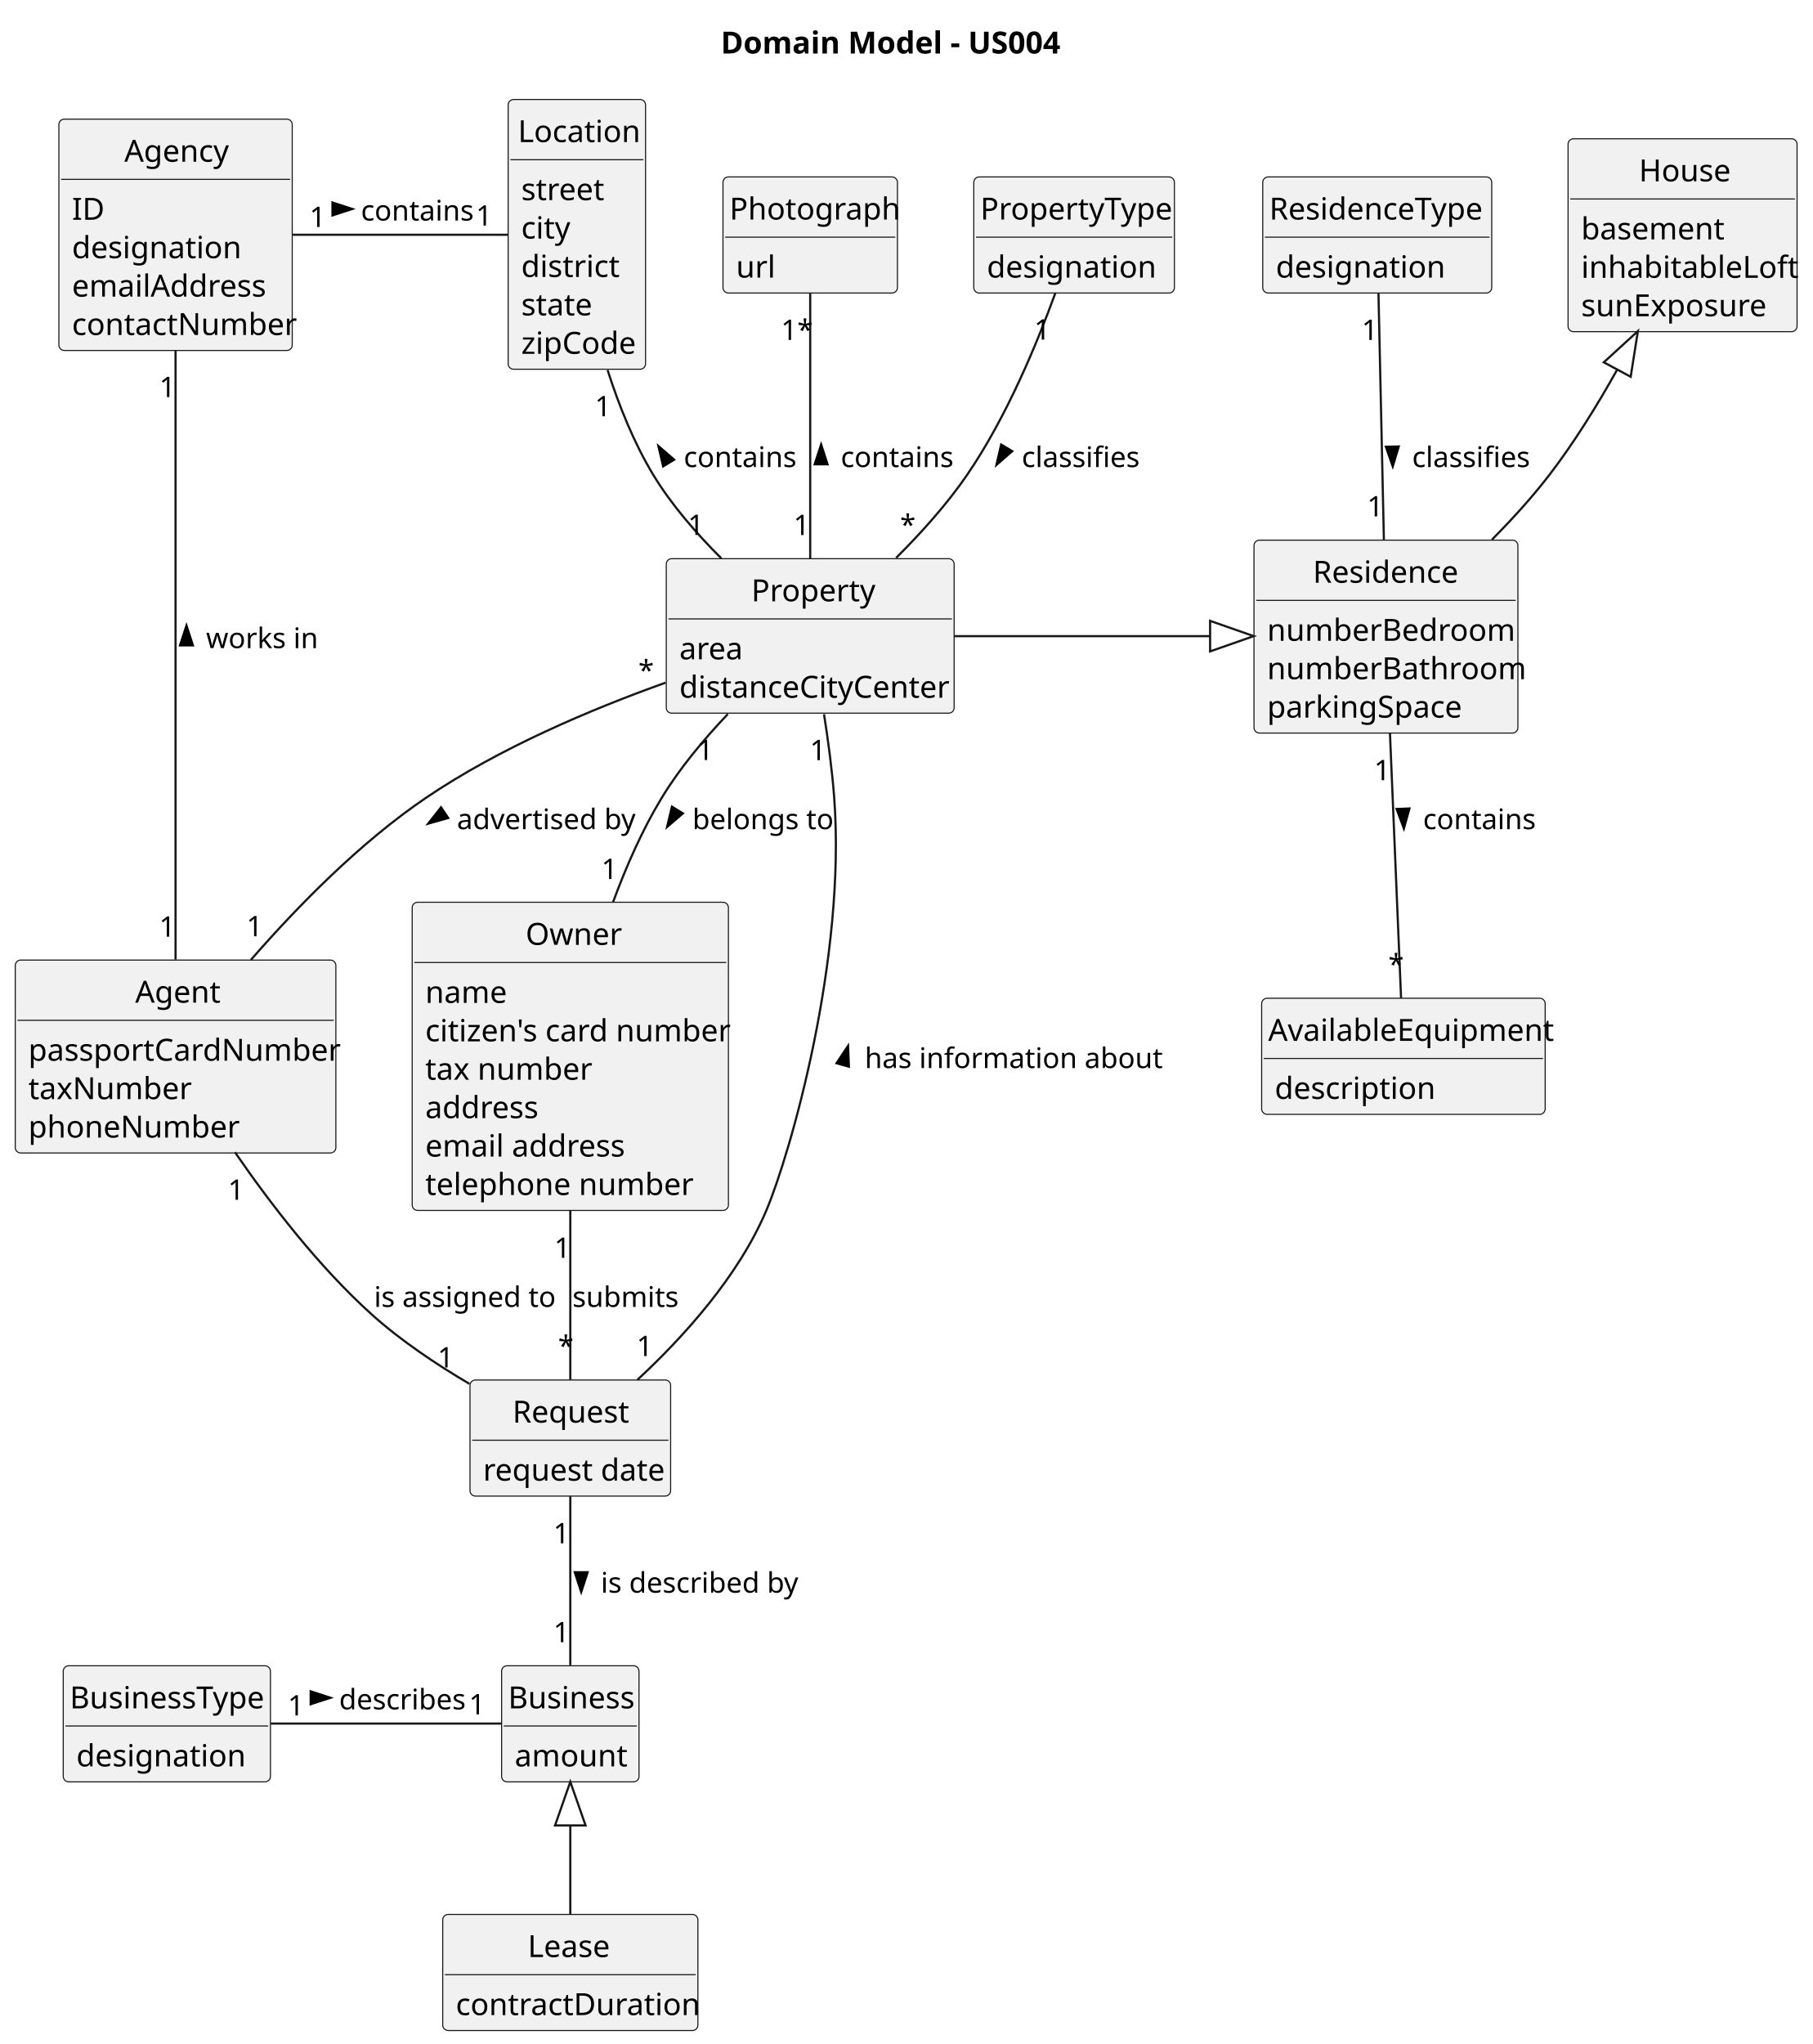
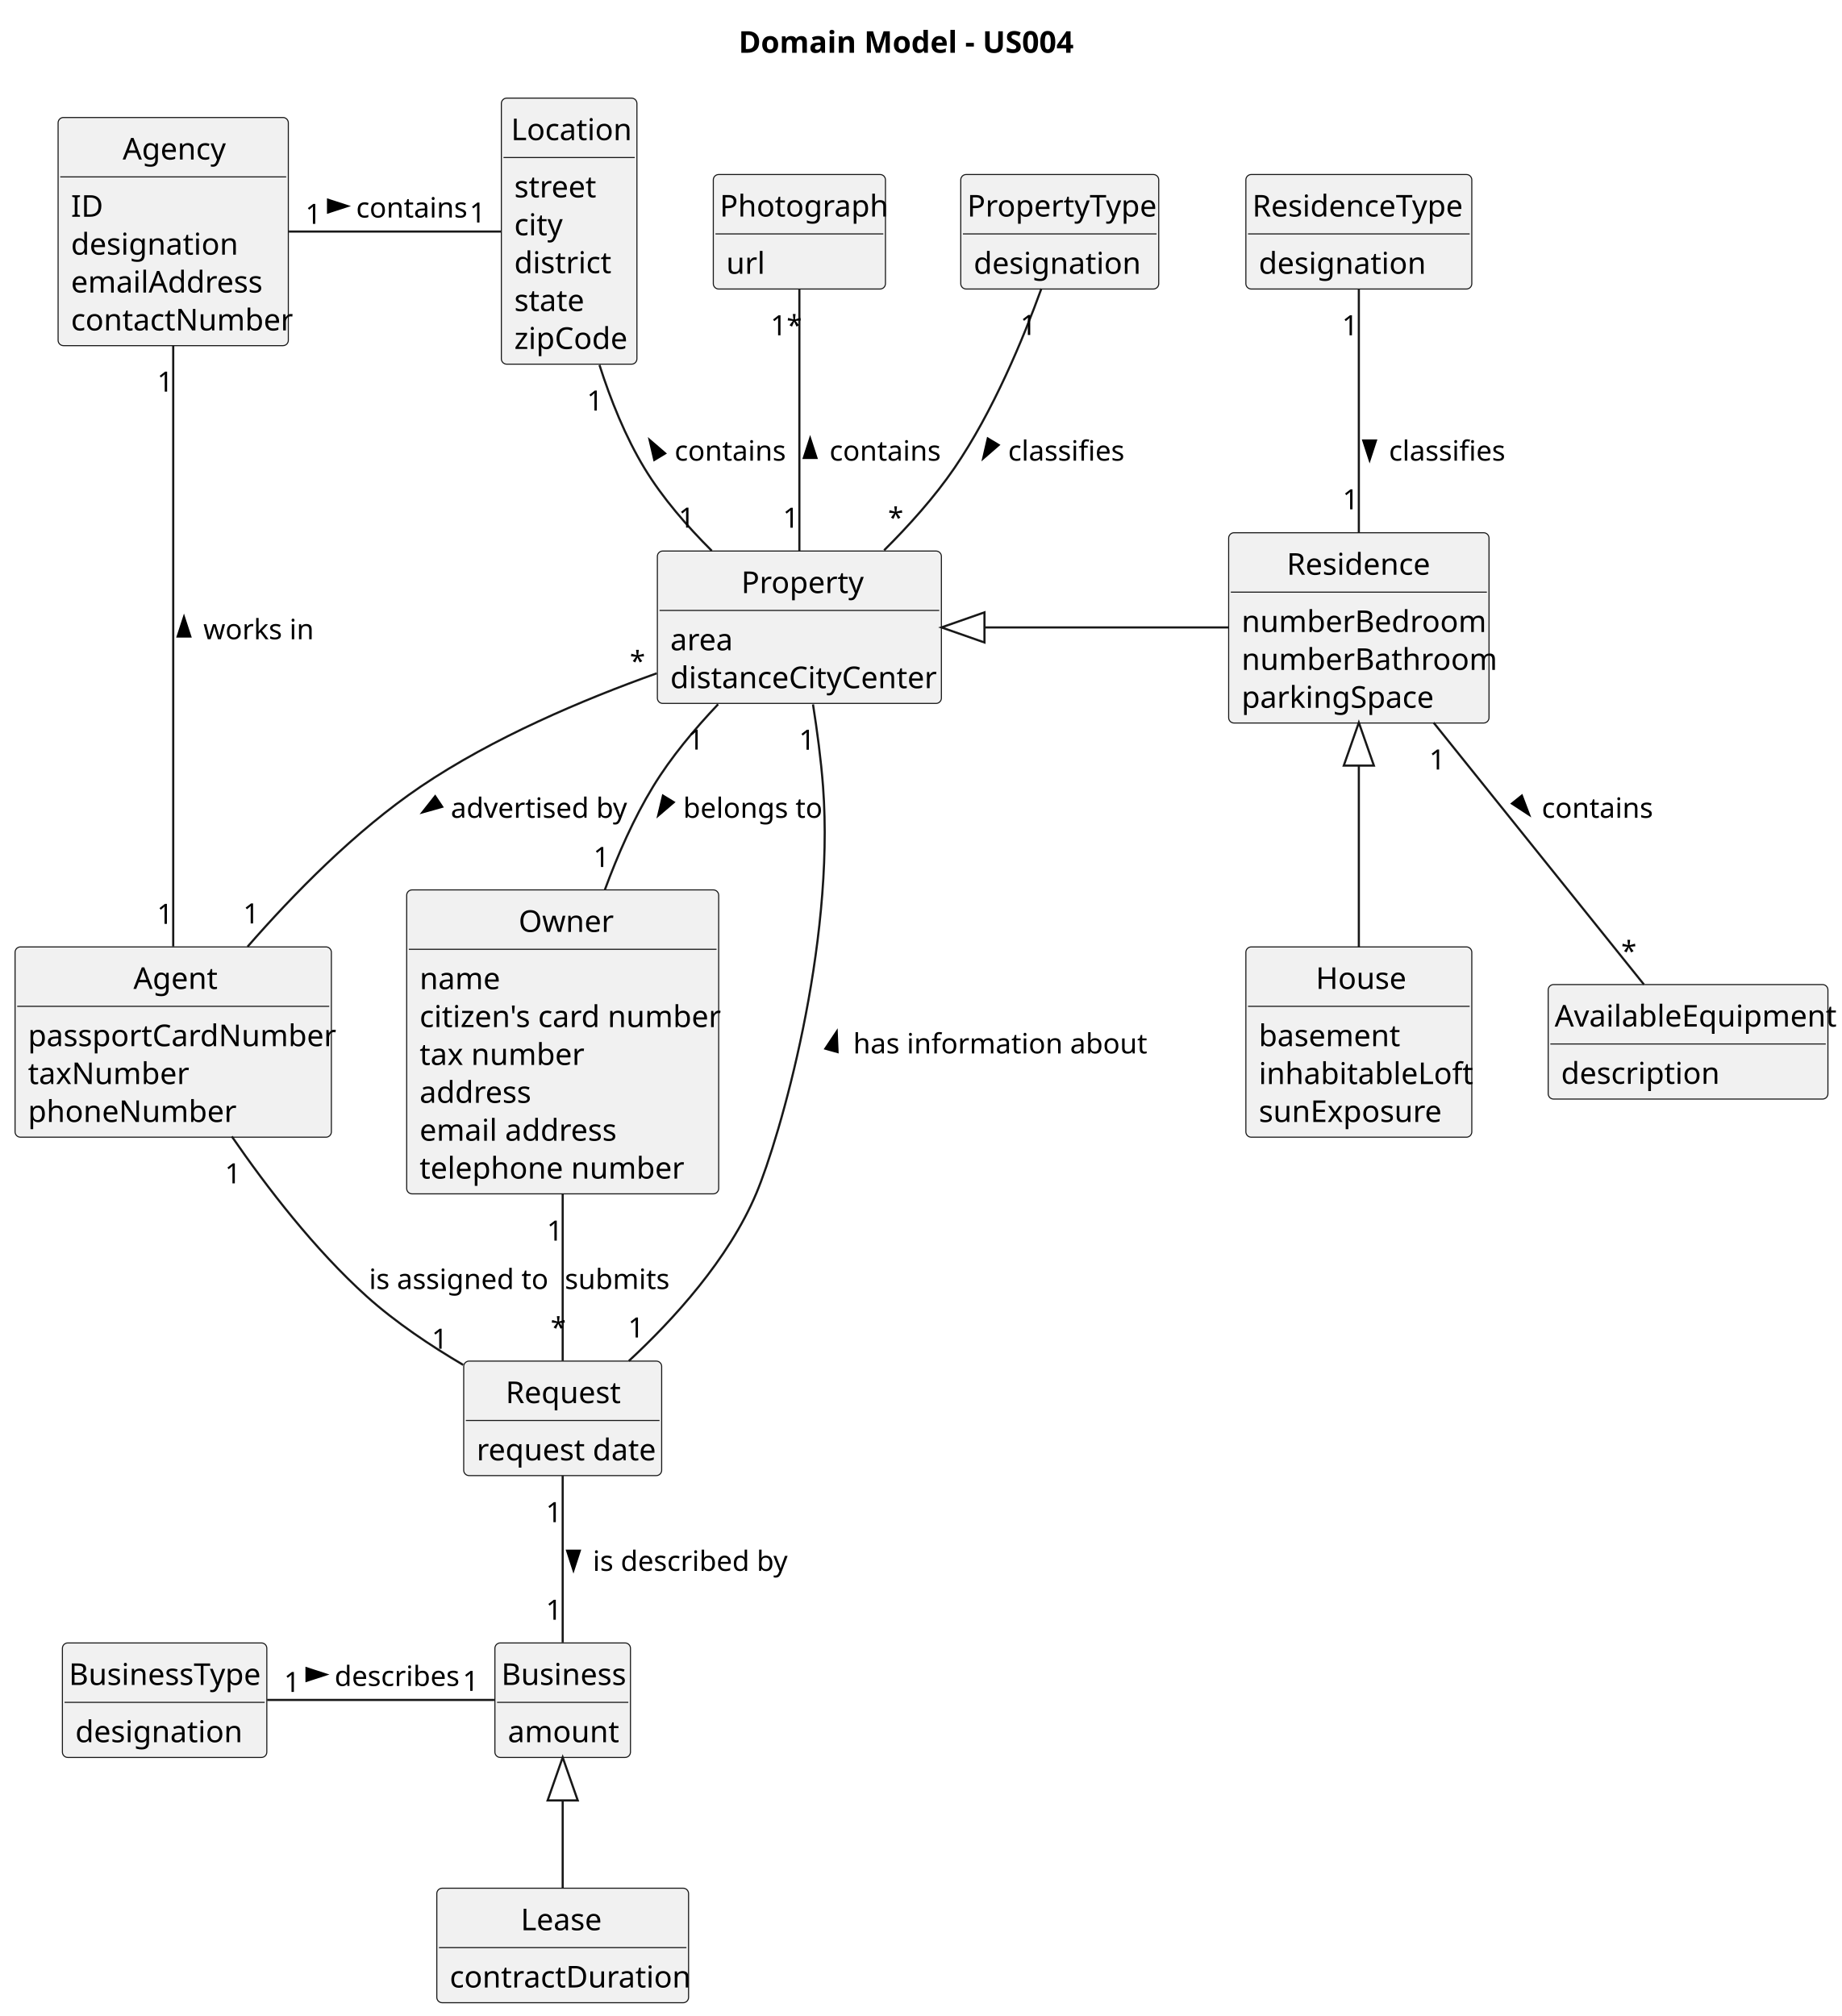
- <svg xmlns="http://www.w3.org/2000/svg" contentStyleType="text/css" height="937px" preserveAspectRatio="none" style="width:831px;height:937px;background:#FFFFFF;" version="1.1" viewBox="0 0 831 937" width="831px" zoomAndPan="magnify">
+ <svg xmlns="http://www.w3.org/2000/svg" contentStyleType="text/css" height="937px" preserveAspectRatio="none" style="width:856px;height:937px;background:#FFFFFF;" version="1.1" viewBox="0 0 856 937" width="856px" zoomAndPan="magnify">
  <defs />
  <g>
-     <text fill="#000000" font-family="sans-serif" font-size="14" font-weight="bold" lengthAdjust="spacing" textLength="156" x="330.5" y="24.533">Domain Model - US004</text>
+     <text fill="#000000" font-family="sans-serif" font-size="14" font-weight="bold" lengthAdjust="spacing" textLength="156" x="343.25" y="24.533">Domain Model - US004</text>
    <g id="elem_Property">
      <rect codeLine="14" fill="#F1F1F1" height="70.828" id="Property" rx="2.5" ry="2.5" style="stroke:#181818;stroke-width:0.5;" width="132" x="305.5" y="256.109" />
      <text fill="#000000" font-family="sans-serif" font-size="14" lengthAdjust="spacing" textLength="54" x="344.5" y="275.643">Property</text>
      <line style="stroke:#181818;stroke-width:0.5;" x1="306.5" x2="436.5" y1="283.719" y2="283.719" />
      <text fill="#000000" font-family="sans-serif" font-size="14" lengthAdjust="spacing" textLength="29" x="311.5" y="302.252">area</text>
      <text fill="#000000" font-family="sans-serif" font-size="14" lengthAdjust="spacing" textLength="120" x="311.5" y="319.861">distanceCityCenter</text>
    </g>
    <g id="elem_Photograph">
      <rect codeLine="19" fill="#F1F1F1" height="53.219" id="Photograph" rx="2.5" ry="2.5" style="stroke:#181818;stroke-width:0.5;" width="80" x="331.5" y="81.109" />
      <text fill="#000000" font-family="sans-serif" font-size="14" lengthAdjust="spacing" textLength="74" x="334.5" y="100.643">Photograph</text>
      <line style="stroke:#181818;stroke-width:0.5;" x1="332.5" x2="410.5" y1="108.719" y2="108.719" />
      <text fill="#000000" font-family="sans-serif" font-size="14" lengthAdjust="spacing" textLength="16" x="337.5" y="127.252">url</text>
    </g>
    <g id="elem_Lease">
      <rect codeLine="23" fill="#F1F1F1" height="53.219" id="Lease" rx="2.5" ry="2.5" style="stroke:#181818;stroke-width:0.5;" width="117" x="203" y="877.609" />
      <text fill="#000000" font-family="sans-serif" font-size="14" lengthAdjust="spacing" textLength="39" x="242" y="897.143">Lease</text>
      <line style="stroke:#181818;stroke-width:0.5;" x1="204" x2="319" y1="905.219" y2="905.219" />
      <text fill="#000000" font-family="sans-serif" font-size="14" lengthAdjust="spacing" textLength="105" x="209" y="923.752">contractDuration</text>
    </g>
    <g id="elem_Business">
      <rect codeLine="27" fill="#F1F1F1" height="53.219" id="Business" rx="2.5" ry="2.5" style="stroke:#181818;stroke-width:0.5;" width="63" x="230" y="763.609" />
      <text fill="#000000" font-family="sans-serif" font-size="14" lengthAdjust="spacing" textLength="57" x="233" y="783.143">Business</text>
      <line style="stroke:#181818;stroke-width:0.5;" x1="231" x2="292" y1="791.219" y2="791.219" />
      <text fill="#000000" font-family="sans-serif" font-size="14" lengthAdjust="spacing" textLength="47" x="236" y="809.752">amount</text>
    </g>
    <g id="elem_BusinessType">
      <rect codeLine="31" fill="#F1F1F1" height="53.219" id="BusinessType" rx="2.5" ry="2.5" style="stroke:#181818;stroke-width:0.5;" width="95" x="29" y="763.609" />
      <text fill="#000000" font-family="sans-serif" font-size="14" lengthAdjust="spacing" textLength="89" x="32" y="783.143">BusinessType</text>
      <line style="stroke:#181818;stroke-width:0.5;" x1="30" x2="123" y1="791.219" y2="791.219" />
      <text fill="#000000" font-family="sans-serif" font-size="14" lengthAdjust="spacing" textLength="73" x="35" y="809.752">designation</text>
    </g>
    <g id="elem_Residence">
-       <rect codeLine="35" fill="#F1F1F1" height="88.438" id="Residence" rx="2.5" ry="2.5" style="stroke:#181818;stroke-width:0.5;" width="121" x="575" y="247.609" />
-       <text fill="#000000" font-family="sans-serif" font-size="14" lengthAdjust="spacing" textLength="67" x="602" y="267.143">Residence</text>
-       <line style="stroke:#181818;stroke-width:0.5;" x1="576" x2="695" y1="275.219" y2="275.219" />
-       <text fill="#000000" font-family="sans-serif" font-size="14" lengthAdjust="spacing" textLength="105" x="581" y="293.752">numberBedroom</text>
-       <text fill="#000000" font-family="sans-serif" font-size="14" lengthAdjust="spacing" textLength="109" x="581" y="311.361">numberBathroom</text>
-       <text fill="#000000" font-family="sans-serif" font-size="14" lengthAdjust="spacing" textLength="87" x="581" y="328.971">parkingSpace</text>
+       <rect codeLine="35" fill="#F1F1F1" height="88.438" id="Residence" rx="2.5" ry="2.5" style="stroke:#181818;stroke-width:0.5;" width="121" x="571" y="247.609" />
+       <text fill="#000000" font-family="sans-serif" font-size="14" lengthAdjust="spacing" textLength="67" x="598" y="267.143">Residence</text>
+       <line style="stroke:#181818;stroke-width:0.5;" x1="572" x2="691" y1="275.219" y2="275.219" />
+       <text fill="#000000" font-family="sans-serif" font-size="14" lengthAdjust="spacing" textLength="105" x="577" y="293.752">numberBedroom</text>
+       <text fill="#000000" font-family="sans-serif" font-size="14" lengthAdjust="spacing" textLength="109" x="577" y="311.361">numberBathroom</text>
+       <text fill="#000000" font-family="sans-serif" font-size="14" lengthAdjust="spacing" textLength="87" x="577" y="328.971">parkingSpace</text>
    </g>
    <g id="elem_Location">
      <rect codeLine="42" fill="#F1F1F1" height="123.656" id="Location" rx="2.5" ry="2.5" style="stroke:#181818;stroke-width:0.5;" width="63" x="233" y="45.609" />
      <text fill="#000000" font-family="sans-serif" font-size="14" lengthAdjust="spacing" textLength="54" x="237.5" y="65.143">Location</text>
      <line style="stroke:#181818;stroke-width:0.5;" x1="234" x2="295" y1="73.219" y2="73.219" />
      <text fill="#000000" font-family="sans-serif" font-size="14" lengthAdjust="spacing" textLength="36" x="239" y="91.752">street</text>
      <text fill="#000000" font-family="sans-serif" font-size="14" lengthAdjust="spacing" textLength="21" x="239" y="109.361">city</text>
      <text fill="#000000" font-family="sans-serif" font-size="14" lengthAdjust="spacing" textLength="41" x="239" y="126.971">district</text>
      <text fill="#000000" font-family="sans-serif" font-size="14" lengthAdjust="spacing" textLength="31" x="239" y="144.58">state</text>
      <text fill="#000000" font-family="sans-serif" font-size="14" lengthAdjust="spacing" textLength="51" x="239" y="162.19">zipCode</text>
    </g>
    <g id="elem_ResidenceType">
      <rect codeLine="50" fill="#F1F1F1" height="53.219" id="ResidenceType" rx="2.5" ry="2.5" style="stroke:#181818;stroke-width:0.5;" width="105" x="579" y="81.109" />
      <text fill="#000000" font-family="sans-serif" font-size="14" lengthAdjust="spacing" textLength="99" x="582" y="100.643">ResidenceType</text>
      <line style="stroke:#181818;stroke-width:0.5;" x1="580" x2="683" y1="108.719" y2="108.719" />
      <text fill="#000000" font-family="sans-serif" font-size="14" lengthAdjust="spacing" textLength="73" x="585" y="127.252">designation</text>
    </g>
    <g id="elem_PropertyType">
      <rect codeLine="54" fill="#F1F1F1" height="53.219" id="PropertyType" rx="2.5" ry="2.5" style="stroke:#181818;stroke-width:0.5;" width="92" x="446.5" y="81.109" />
      <text fill="#000000" font-family="sans-serif" font-size="14" lengthAdjust="spacing" textLength="86" x="449.5" y="100.643">PropertyType</text>
      <line style="stroke:#181818;stroke-width:0.5;" x1="447.5" x2="537.5" y1="108.719" y2="108.719" />
      <text fill="#000000" font-family="sans-serif" font-size="14" lengthAdjust="spacing" textLength="73" x="452.5" y="127.252">designation</text>
    </g>
    <g id="elem_House">
-       <rect codeLine="58" fill="#F1F1F1" height="88.438" id="House" rx="2.5" ry="2.5" style="stroke:#181818;stroke-width:0.5;" width="105" x="719" y="63.609" />
-       <text fill="#000000" font-family="sans-serif" font-size="14" lengthAdjust="spacing" textLength="40" x="751.5" y="83.143">House</text>
-       <line style="stroke:#181818;stroke-width:0.5;" x1="720" x2="823" y1="91.219" y2="91.219" />
-       <text fill="#000000" font-family="sans-serif" font-size="14" lengthAdjust="spacing" textLength="62" x="725" y="109.752">basement</text>
-       <text fill="#000000" font-family="sans-serif" font-size="14" lengthAdjust="spacing" textLength="93" x="725" y="127.361">inhabitableLoft</text>
-       <text fill="#000000" font-family="sans-serif" font-size="14" lengthAdjust="spacing" textLength="82" x="725" y="144.971">sunExposure</text>
+       <rect codeLine="58" fill="#F1F1F1" height="88.438" id="House" rx="2.5" ry="2.5" style="stroke:#181818;stroke-width:0.5;" width="105" x="579" y="440.109" />
+       <text fill="#000000" font-family="sans-serif" font-size="14" lengthAdjust="spacing" textLength="40" x="611.5" y="459.643">House</text>
+       <line style="stroke:#181818;stroke-width:0.5;" x1="580" x2="683" y1="467.719" y2="467.719" />
+       <text fill="#000000" font-family="sans-serif" font-size="14" lengthAdjust="spacing" textLength="62" x="585" y="486.252">basement</text>
+       <text fill="#000000" font-family="sans-serif" font-size="14" lengthAdjust="spacing" textLength="93" x="585" y="503.861">inhabitableLoft</text>
+       <text fill="#000000" font-family="sans-serif" font-size="14" lengthAdjust="spacing" textLength="82" x="585" y="521.471">sunExposure</text>
    </g>
    <g id="elem_AvailableEquipment">
-       <rect codeLine="64" fill="#F1F1F1" height="53.219" id="AvailableEquipment" rx="2.5" ry="2.5" style="stroke:#181818;stroke-width:0.5;" width="130" x="578.5" y="457.609" />
-       <text fill="#000000" font-family="sans-serif" font-size="14" lengthAdjust="spacing" textLength="124" x="581.5" y="477.143">AvailableEquipment</text>
-       <line style="stroke:#181818;stroke-width:0.5;" x1="579.5" x2="707.5" y1="485.219" y2="485.219" />
-       <text fill="#000000" font-family="sans-serif" font-size="14" lengthAdjust="spacing" textLength="69" x="584.5" y="503.752">description</text>
+       <rect codeLine="64" fill="#F1F1F1" height="53.219" id="AvailableEquipment" rx="2.5" ry="2.5" style="stroke:#181818;stroke-width:0.5;" width="130" x="719.5" y="457.609" />
+       <text fill="#000000" font-family="sans-serif" font-size="14" lengthAdjust="spacing" textLength="124" x="722.5" y="477.143">AvailableEquipment</text>
+       <line style="stroke:#181818;stroke-width:0.5;" x1="720.5" x2="848.5" y1="485.219" y2="485.219" />
+       <text fill="#000000" font-family="sans-serif" font-size="14" lengthAdjust="spacing" textLength="69" x="725.5" y="503.752">description</text>
    </g>
    <g id="elem_Agent">
      <rect codeLine="68" fill="#F1F1F1" height="88.438" id="Agent" rx="2.5" ry="2.5" style="stroke:#181818;stroke-width:0.5;" width="147" x="7" y="440.109" />
      <text fill="#000000" font-family="sans-serif" font-size="14" lengthAdjust="spacing" textLength="37" x="62" y="459.643">Agent</text>
      <line style="stroke:#181818;stroke-width:0.5;" x1="8" x2="153" y1="467.719" y2="467.719" />
      <text fill="#000000" font-family="sans-serif" font-size="14" lengthAdjust="spacing" textLength="135" x="13" y="486.252">passportCardNumber</text>
      <text fill="#000000" font-family="sans-serif" font-size="14" lengthAdjust="spacing" textLength="67" x="13" y="503.861">taxNumber</text>
      <text fill="#000000" font-family="sans-serif" font-size="14" lengthAdjust="spacing" textLength="89" x="13" y="521.471">phoneNumber</text>
    </g>
    <g id="elem_Agency">
      <rect codeLine="74" fill="#F1F1F1" height="106.047" id="Agency" rx="2.5" ry="2.5" style="stroke:#181818;stroke-width:0.5;" width="107" x="27" y="54.609" />
      <text fill="#000000" font-family="sans-serif" font-size="14" lengthAdjust="spacing" textLength="47" x="57" y="74.143">Agency</text>
      <line style="stroke:#181818;stroke-width:0.5;" x1="28" x2="133" y1="82.219" y2="82.219" />
      <text fill="#000000" font-family="sans-serif" font-size="14" lengthAdjust="spacing" textLength="13" x="33" y="100.752">ID</text>
      <text fill="#000000" font-family="sans-serif" font-size="14" lengthAdjust="spacing" textLength="73" x="33" y="118.361">designation</text>
      <text fill="#000000" font-family="sans-serif" font-size="14" lengthAdjust="spacing" textLength="85" x="33" y="135.971">emailAddress</text>
      <text fill="#000000" font-family="sans-serif" font-size="14" lengthAdjust="spacing" textLength="95" x="33" y="153.58">contactNumber</text>
    </g>
    <g id="elem_Owner">
      <rect codeLine="81" fill="#F1F1F1" height="141.266" id="Owner" rx="2.5" ry="2.5" style="stroke:#181818;stroke-width:0.5;" width="145" x="189" y="413.609" />
      <text fill="#000000" font-family="sans-serif" font-size="14" lengthAdjust="spacing" textLength="41" x="241" y="433.143">Owner</text>
      <line style="stroke:#181818;stroke-width:0.5;" x1="190" x2="333" y1="441.219" y2="441.219" />
      <text fill="#000000" font-family="sans-serif" font-size="14" lengthAdjust="spacing" textLength="35" x="195" y="459.752">name</text>
      <text fill="#000000" font-family="sans-serif" font-size="14" lengthAdjust="spacing" textLength="133" x="195" y="477.361">citizen's card number</text>
      <text fill="#000000" font-family="sans-serif" font-size="14" lengthAdjust="spacing" textLength="70" x="195" y="494.971">tax number</text>
      <text fill="#000000" font-family="sans-serif" font-size="14" lengthAdjust="spacing" textLength="51" x="195" y="512.58">address</text>
      <text fill="#000000" font-family="sans-serif" font-size="14" lengthAdjust="spacing" textLength="88" x="195" y="530.189">email address</text>
      <text fill="#000000" font-family="sans-serif" font-size="14" lengthAdjust="spacing" textLength="115" x="195" y="547.799">telephone number</text>
    </g>
    <g id="elem_Request">
      <rect codeLine="90" fill="#F1F1F1" height="53.219" id="Request" rx="2.5" ry="2.5" style="stroke:#181818;stroke-width:0.5;" width="92" x="215.5" y="632.609" />
      <text fill="#000000" font-family="sans-serif" font-size="14" lengthAdjust="spacing" textLength="53" x="235" y="652.143">Request</text>
      <line style="stroke:#181818;stroke-width:0.5;" x1="216.5" x2="306.5" y1="660.219" y2="660.219" />
      <text fill="#000000" font-family="sans-serif" font-size="14" lengthAdjust="spacing" textLength="80" x="221.5" y="678.752">request date</text>
    </g>
    <g id="link_Agency_Agent">
      <path codeLine="95" d="M80.5,160.679 C80.5,235.149 80.5,370.679 80.5,439.899 " fill="none" id="Agency-Agent" style="stroke:#181818;stroke-width:1.0;" />
      <polygon fill="#000000" points="85.5,286.785,82.561,295.83,88.439,295.83,85.5,286.785" style="stroke:#000000;stroke-width:1.0;" />
      <text fill="#000000" font-family="sans-serif" font-size="13" lengthAdjust="spacing" textLength="48" x="94.5" y="297.104">works in</text>
      <text fill="#000000" font-family="sans-serif" font-size="13" lengthAdjust="spacing" textLength="7" x="73.052" y="182.019">1</text>
      <text fill="#000000" font-family="sans-serif" font-size="13" lengthAdjust="spacing" textLength="7" x="72.964" y="429.393">1</text>
    </g>
    <g id="link_Agency_Location">
      <path codeLine="96" d="M134.22,107.609 C166.25,107.609 205.82,107.609 232.89,107.609 " fill="none" id="Agency-Location" style="stroke:#181818;stroke-width:1.0;" />
      <polygon fill="#000000" points="161.5,95.785,152.455,92.846,152.455,98.724,161.5,95.785" style="stroke:#000000;stroke-width:1.0;" />
      <text fill="#000000" font-family="sans-serif" font-size="13" lengthAdjust="spacing" textLength="49" x="165.5" y="101.105">contains</text>
      <text fill="#000000" font-family="sans-serif" font-size="13" lengthAdjust="spacing" textLength="7" x="141.909" y="104.05">1</text>
      <text fill="#000000" font-family="sans-serif" font-size="13" lengthAdjust="spacing" textLength="7" x="218.21" y="103.43">1</text>
    </g>
    <g id="link_PropertyType_Property">
      <path codeLine="97" d="M483.96,134.179 C475.62,157.159 461.55,191.249 443.5,217.609 C434.25,231.119 422.34,244.349 410.89,255.749 " fill="none" id="PropertyType-Property" style="stroke:#181818;stroke-width:1.0;" />
      <polygon fill="#000000" points="456.924,213.071,464.103,206.832,459.065,203.804,456.924,213.071" style="stroke:#000000;stroke-width:1.0;" />
      <text fill="#000000" font-family="sans-serif" font-size="13" lengthAdjust="spacing" textLength="54" x="468.5" y="214.105">classifies</text>
      <text fill="#000000" font-family="sans-serif" font-size="13" lengthAdjust="spacing" textLength="7" x="474.176" y="155.684">1</text>
      <text fill="#000000" font-family="sans-serif" font-size="13" lengthAdjust="spacing" textLength="5" x="412.692" y="245.206">*</text>
    </g>
    <g id="link_Property_Owner">
      <path codeLine="98" d="M333.73,327.339 C322.89,338.739 311.78,351.999 303.5,365.609 C294.55,380.319 287.11,397.229 281.1,413.549 " fill="none" id="Property-Owner" style="stroke:#181818;stroke-width:1.0;" />
      <polygon fill="#000000" points="305.895,379.053,313.116,372.864,308.099,369.801,305.895,379.053" style="stroke:#000000;stroke-width:1.0;" />
      <text fill="#000000" font-family="sans-serif" font-size="13" lengthAdjust="spacing" textLength="60" x="317.5" y="380.104">belongs to</text>
      <text fill="#000000" font-family="sans-serif" font-size="13" lengthAdjust="spacing" textLength="7" x="319.637" y="348.396">1</text>
      <text fill="#000000" font-family="sans-serif" font-size="13" lengthAdjust="spacing" textLength="7" x="275.76" y="402.947">1</text>
    </g>
    <g id="link_Property_Agent">
      <path codeLine="99" d="M305.22,312.939 C270.81,325.219 229.07,342.909 195.5,365.609 C165.12,386.159 136.26,415.679 115.05,439.999 " fill="none" id="Property-Agent" style="stroke:#181818;stroke-width:1.0;" />
      <polygon fill="#000000" points="196.343,377.563,205.496,374.982,202.231,370.094,196.343,377.563" style="stroke:#000000;stroke-width:1.0;" />
      <text fill="#000000" font-family="sans-serif" font-size="13" lengthAdjust="spacing" textLength="76" x="209.5" y="380.104">advertised by</text>
      <text fill="#000000" font-family="sans-serif" font-size="13" lengthAdjust="spacing" textLength="5" x="292.697" y="311.921">*</text>
      <text fill="#000000" font-family="sans-serif" font-size="13" lengthAdjust="spacing" textLength="7" x="112.999" y="429.183">1</text>
    </g>
    <g id="link_Photograph_Property">
      <path codeLine="100" d="M371.5,134.299 C371.5,166.149 371.5,220.539 371.5,256.029 " fill="none" id="Photograph-Property" style="stroke:#181818;stroke-width:1.0;" />
      <polygon fill="#000000" points="376.5,203.785,373.561,212.83,379.439,212.83,376.5,203.785" style="stroke:#000000;stroke-width:1.0;" />
      <text fill="#000000" font-family="sans-serif" font-size="13" lengthAdjust="spacing" textLength="49" x="385.5" y="214.105">contains</text>
      <text fill="#000000" font-family="sans-serif" font-size="13" lengthAdjust="spacing" textLength="12" x="358.113" y="155.832">1*</text>
      <text fill="#000000" font-family="sans-serif" font-size="13" lengthAdjust="spacing" textLength="7" x="363.833" y="245.267">1</text>
    </g>
    <g id="link_Location_Property">
      <path codeLine="101" d="M278.59,169.629 C283.79,185.889 290.64,202.989 299.5,217.609 C307.89,231.469 319.42,244.689 330.78,255.989 " fill="none" id="Location-Property" style="stroke:#181818;stroke-width:1.0;" />
      <polygon fill="#000000" points="301.914,204.506,304.077,213.767,309.108,210.727,301.914,204.506" style="stroke:#000000;stroke-width:1.0;" />
      <text fill="#000000" font-family="sans-serif" font-size="13" lengthAdjust="spacing" textLength="49" x="313.5" y="214.105">contains</text>
      <text fill="#000000" font-family="sans-serif" font-size="13" lengthAdjust="spacing" textLength="7" x="272.748" y="190.821">1</text>
      <text fill="#000000" font-family="sans-serif" font-size="13" lengthAdjust="spacing" textLength="7" x="315.351" y="245.219">1</text>
    </g>
    <g id="link_Residence_AvailableEquipment">
-       <path codeLine="102" d="M637.32,335.839 C638.89,373.379 641.12,426.479 642.43,457.599 " fill="none" id="Residence-AvailableEquipment" style="stroke:#181818;stroke-width:1.0;" />
-       <polygon fill="#000000" points="643.71,379.781,646.267,370.62,640.394,370.867,643.71,379.781" style="stroke:#000000;stroke-width:1.0;" />
-       <text fill="#000000" font-family="sans-serif" font-size="13" lengthAdjust="spacing" textLength="49" x="652.5" y="380.104">contains</text>
-       <text fill="#000000" font-family="sans-serif" font-size="13" lengthAdjust="spacing" textLength="7" x="630.052" y="357.652">1</text>
-       <text fill="#000000" font-family="sans-serif" font-size="13" lengthAdjust="spacing" textLength="5" x="636.56" y="446.699">*</text>
+       <path codeLine="102" d="M666.22,335.839 C696.37,373.379 739.02,426.479 764.01,457.599 " fill="none" id="Residence-AvailableEquipment" style="stroke:#181818;stroke-width:1.0;" />
+       <polygon fill="#000000" points="710.631,378.683,707.258,369.791,702.676,373.472,710.631,378.683" style="stroke:#000000;stroke-width:1.0;" />
+       <text fill="#000000" font-family="sans-serif" font-size="13" lengthAdjust="spacing" textLength="49" x="716.5" y="380.104">contains</text>
+       <text fill="#000000" font-family="sans-serif" font-size="13" lengthAdjust="spacing" textLength="7" x="664.196" y="357.652">1</text>
+       <text fill="#000000" font-family="sans-serif" font-size="13" lengthAdjust="spacing" textLength="5" x="753.406" y="446.699">*</text>
    </g>
    <g id="link_ResidenceType_Residence">
-       <path codeLine="103" d="M632.06,134.299 C632.71,163.699 633.78,212.309 634.55,247.529 " fill="none" id="ResidenceType-Residence" style="stroke:#181818;stroke-width:1.0;" />
-       <polygon fill="#000000" points="638.61,213.784,641.349,204.676,635.473,204.806,638.61,213.784" style="stroke:#000000;stroke-width:1.0;" />
-       <text fill="#000000" font-family="sans-serif" font-size="13" lengthAdjust="spacing" textLength="54" x="647.5" y="214.105">classifies</text>
-       <text fill="#000000" font-family="sans-serif" font-size="13" lengthAdjust="spacing" textLength="7" x="624.38" y="155.832">1</text>
-       <text fill="#000000" font-family="sans-serif" font-size="13" lengthAdjust="spacing" textLength="7" x="626.841" y="236.717">1</text>
+       <path codeLine="103" d="M631.5,134.299 C631.5,163.699 631.5,212.309 631.5,247.529 " fill="none" id="ResidenceType-Residence" style="stroke:#181818;stroke-width:1.0;" />
+       <polygon fill="#000000" points="636.5,213.785,639.439,204.74,633.561,204.74,636.5,213.785" style="stroke:#000000;stroke-width:1.0;" />
+       <text fill="#000000" font-family="sans-serif" font-size="13" lengthAdjust="spacing" textLength="54" x="645.5" y="214.105">classifies</text>
+       <text fill="#000000" font-family="sans-serif" font-size="13" lengthAdjust="spacing" textLength="7" x="623.691" y="155.832">1</text>
+       <text fill="#000000" font-family="sans-serif" font-size="13" lengthAdjust="spacing" textLength="7" x="623.942" y="236.717">1</text>
    </g>
    <g id="link_Request_Property">
      <path codeLine="104" d="M292.24,632.549 C312.88,613.419 338.59,585.339 351.5,554.609 C362.36,528.759 388.05,439.739 382.5,365.609 C381.56,353.079 379.73,339.449 377.83,327.389 " fill="none" id="Request-Property" style="stroke:#181818;stroke-width:1.0;" />
      <polygon fill="#000000" points="388.85,479.471,383.578,487.386,389.237,488.974,388.85,479.471" style="stroke:#000000;stroke-width:1.0;" />
      <text fill="#000000" font-family="sans-serif" font-size="13" lengthAdjust="spacing" textLength="124" x="396.5" y="489.604">has information about</text>
      <text fill="#000000" font-family="sans-serif" font-size="13" lengthAdjust="spacing" textLength="7" x="291.88" y="621.637">1</text>
      <text fill="#000000" font-family="sans-serif" font-size="13" lengthAdjust="spacing" textLength="7" x="371.316" y="348.454">1</text>
    </g>
    <g id="link_Request_Business">
      <path codeLine="105" d="M261.5,685.909 C261.5,708.399 261.5,740.869 261.5,763.359 " fill="none" id="Request-Business" style="stroke:#181818;stroke-width:1.0;" />
      <polygon fill="#000000" points="266.5,729.785,269.439,720.74,263.561,720.74,266.5,729.785" style="stroke:#000000;stroke-width:1.0;" />
      <text fill="#000000" font-family="sans-serif" font-size="13" lengthAdjust="spacing" textLength="88" x="275.5" y="730.105">is described by</text>
      <text fill="#000000" font-family="sans-serif" font-size="13" lengthAdjust="spacing" textLength="7" x="253.691" y="707.467">1</text>
      <text fill="#000000" font-family="sans-serif" font-size="13" lengthAdjust="spacing" textLength="7" x="253.691" y="752.834">1</text>
    </g>
    <g id="link_BusinessType_Business">
      <path codeLine="106" d="M124.14,790.109 C157.33,790.109 200.68,790.109 229.73,790.109 " fill="none" id="BusinessType-Business" style="stroke:#181818;stroke-width:1.0;" />
      <polygon fill="#000000" points="151.5,778.285,142.455,775.346,142.455,781.224,151.5,778.285" style="stroke:#000000;stroke-width:1.0;" />
      <text fill="#000000" font-family="sans-serif" font-size="13" lengthAdjust="spacing" textLength="56" x="155.5" y="783.605">describes</text>
      <text fill="#000000" font-family="sans-serif" font-size="13" lengthAdjust="spacing" textLength="7" x="131.971" y="786.39">1</text>
      <text fill="#000000" font-family="sans-serif" font-size="13" lengthAdjust="spacing" textLength="7" x="215.015" y="785.869">1</text>
    </g>
    <g id="link_Agent_Request">
      <path codeLine="107" d="M107.74,528.209 C124.07,551.929 146.33,580.869 170.5,602.609 C183.85,614.609 200.14,625.489 215.24,634.369 " fill="none" id="Agent-Request" style="stroke:#181818;stroke-width:1.0;" />
      <text fill="#000000" font-family="sans-serif" font-size="13" lengthAdjust="spacing" textLength="81" x="171.5" y="599.105">is assigned to</text>
      <text fill="#000000" font-family="sans-serif" font-size="13" lengthAdjust="spacing" textLength="7" x="104.524" y="550.001">1</text>
      <text fill="#000000" font-family="sans-serif" font-size="13" lengthAdjust="spacing" textLength="7" x="200.62" y="626.861">1</text>
    </g>
    <g id="link_Business_Lease">
      <path codeLine="108" d="M261.5,837.259 C261.5,851.019 261.5,865.599 261.5,877.529 " fill="none" id="Business-backto-Lease" style="stroke:#181818;stroke-width:1.0;" />
      <polygon fill="none" points="254.5,836.809,261.5,816.809,268.5,836.809,254.5,836.809" style="stroke:#181818;stroke-width:1.0;" />
    </g>
    <g id="link_Property_Residence">
-       <path codeLine="109" d="M437.76,291.609 C476.77,291.609 515.77,291.609 554.78,291.609 " fill="none" id="Property-to-Residence" style="stroke:#181818;stroke-width:1.0;" />
-       <polygon fill="none" points="554.86,284.609,574.86,291.609,554.86,298.609,554.86,284.609" style="stroke:#181818;stroke-width:1.0;" />
-     </g>
-     <g id="link_House_Residence">
-       <path codeLine="110" d="M741.46,169.549 C732.4,185.769 721.82,202.859 710.5,217.609 C702.65,227.839 693.38,238.019 684.09,247.379 " fill="none" id="House-backto-Residence" style="stroke:#181818;stroke-width:1.0;" />
-       <polygon fill="none" points="735.38,166.089,751.01,151.789,747.71,172.719,735.38,166.089" style="stroke:#181818;stroke-width:1.0;" />
+       <path codeLine="109" d="M457.57,291.609 C495.34,291.609 533.11,291.609 570.88,291.609 " fill="none" id="Property-backto-Residence" style="stroke:#181818;stroke-width:1.0;" />
+       <polygon fill="none" points="457.52,298.609,437.52,291.609,457.52,284.609,457.52,298.609" style="stroke:#181818;stroke-width:1.0;" />
    </g>
    <g id="link_Owner_Request">
-       <path codeLine="111" d="M261.5,554.979 C261.5,582.359 261.5,612.049 261.5,632.519 " fill="none" id="Owner-Request" style="stroke:#181818;stroke-width:1.0;" />
+       <path codeLine="110" d="M261.5,554.979 C261.5,582.359 261.5,612.049 261.5,632.519 " fill="none" id="Owner-Request" style="stroke:#181818;stroke-width:1.0;" />
      <text fill="#000000" font-family="sans-serif" font-size="13" lengthAdjust="spacing" textLength="46" x="262.5" y="599.105">submits</text>
      <text fill="#000000" font-family="sans-serif" font-size="13" lengthAdjust="spacing" textLength="7" x="254.139" y="576.612">1</text>
      <text fill="#000000" font-family="sans-serif" font-size="13" lengthAdjust="spacing" textLength="5" x="255.891" y="621.599">*</text>
    </g>
+     <g id="link_Residence_House">
+       <path codeLine="111" d="M631.5,355.979 C631.5,383.589 631.5,415.239 631.5,440.049 " fill="none" id="Residence-backto-House" style="stroke:#181818;stroke-width:1.0;" />
+       <polygon fill="none" points="624.5,355.839,631.5,335.839,638.5,355.839,624.5,355.839" style="stroke:#181818;stroke-width:1.0;" />
+     </g>
  </g>
</svg>
